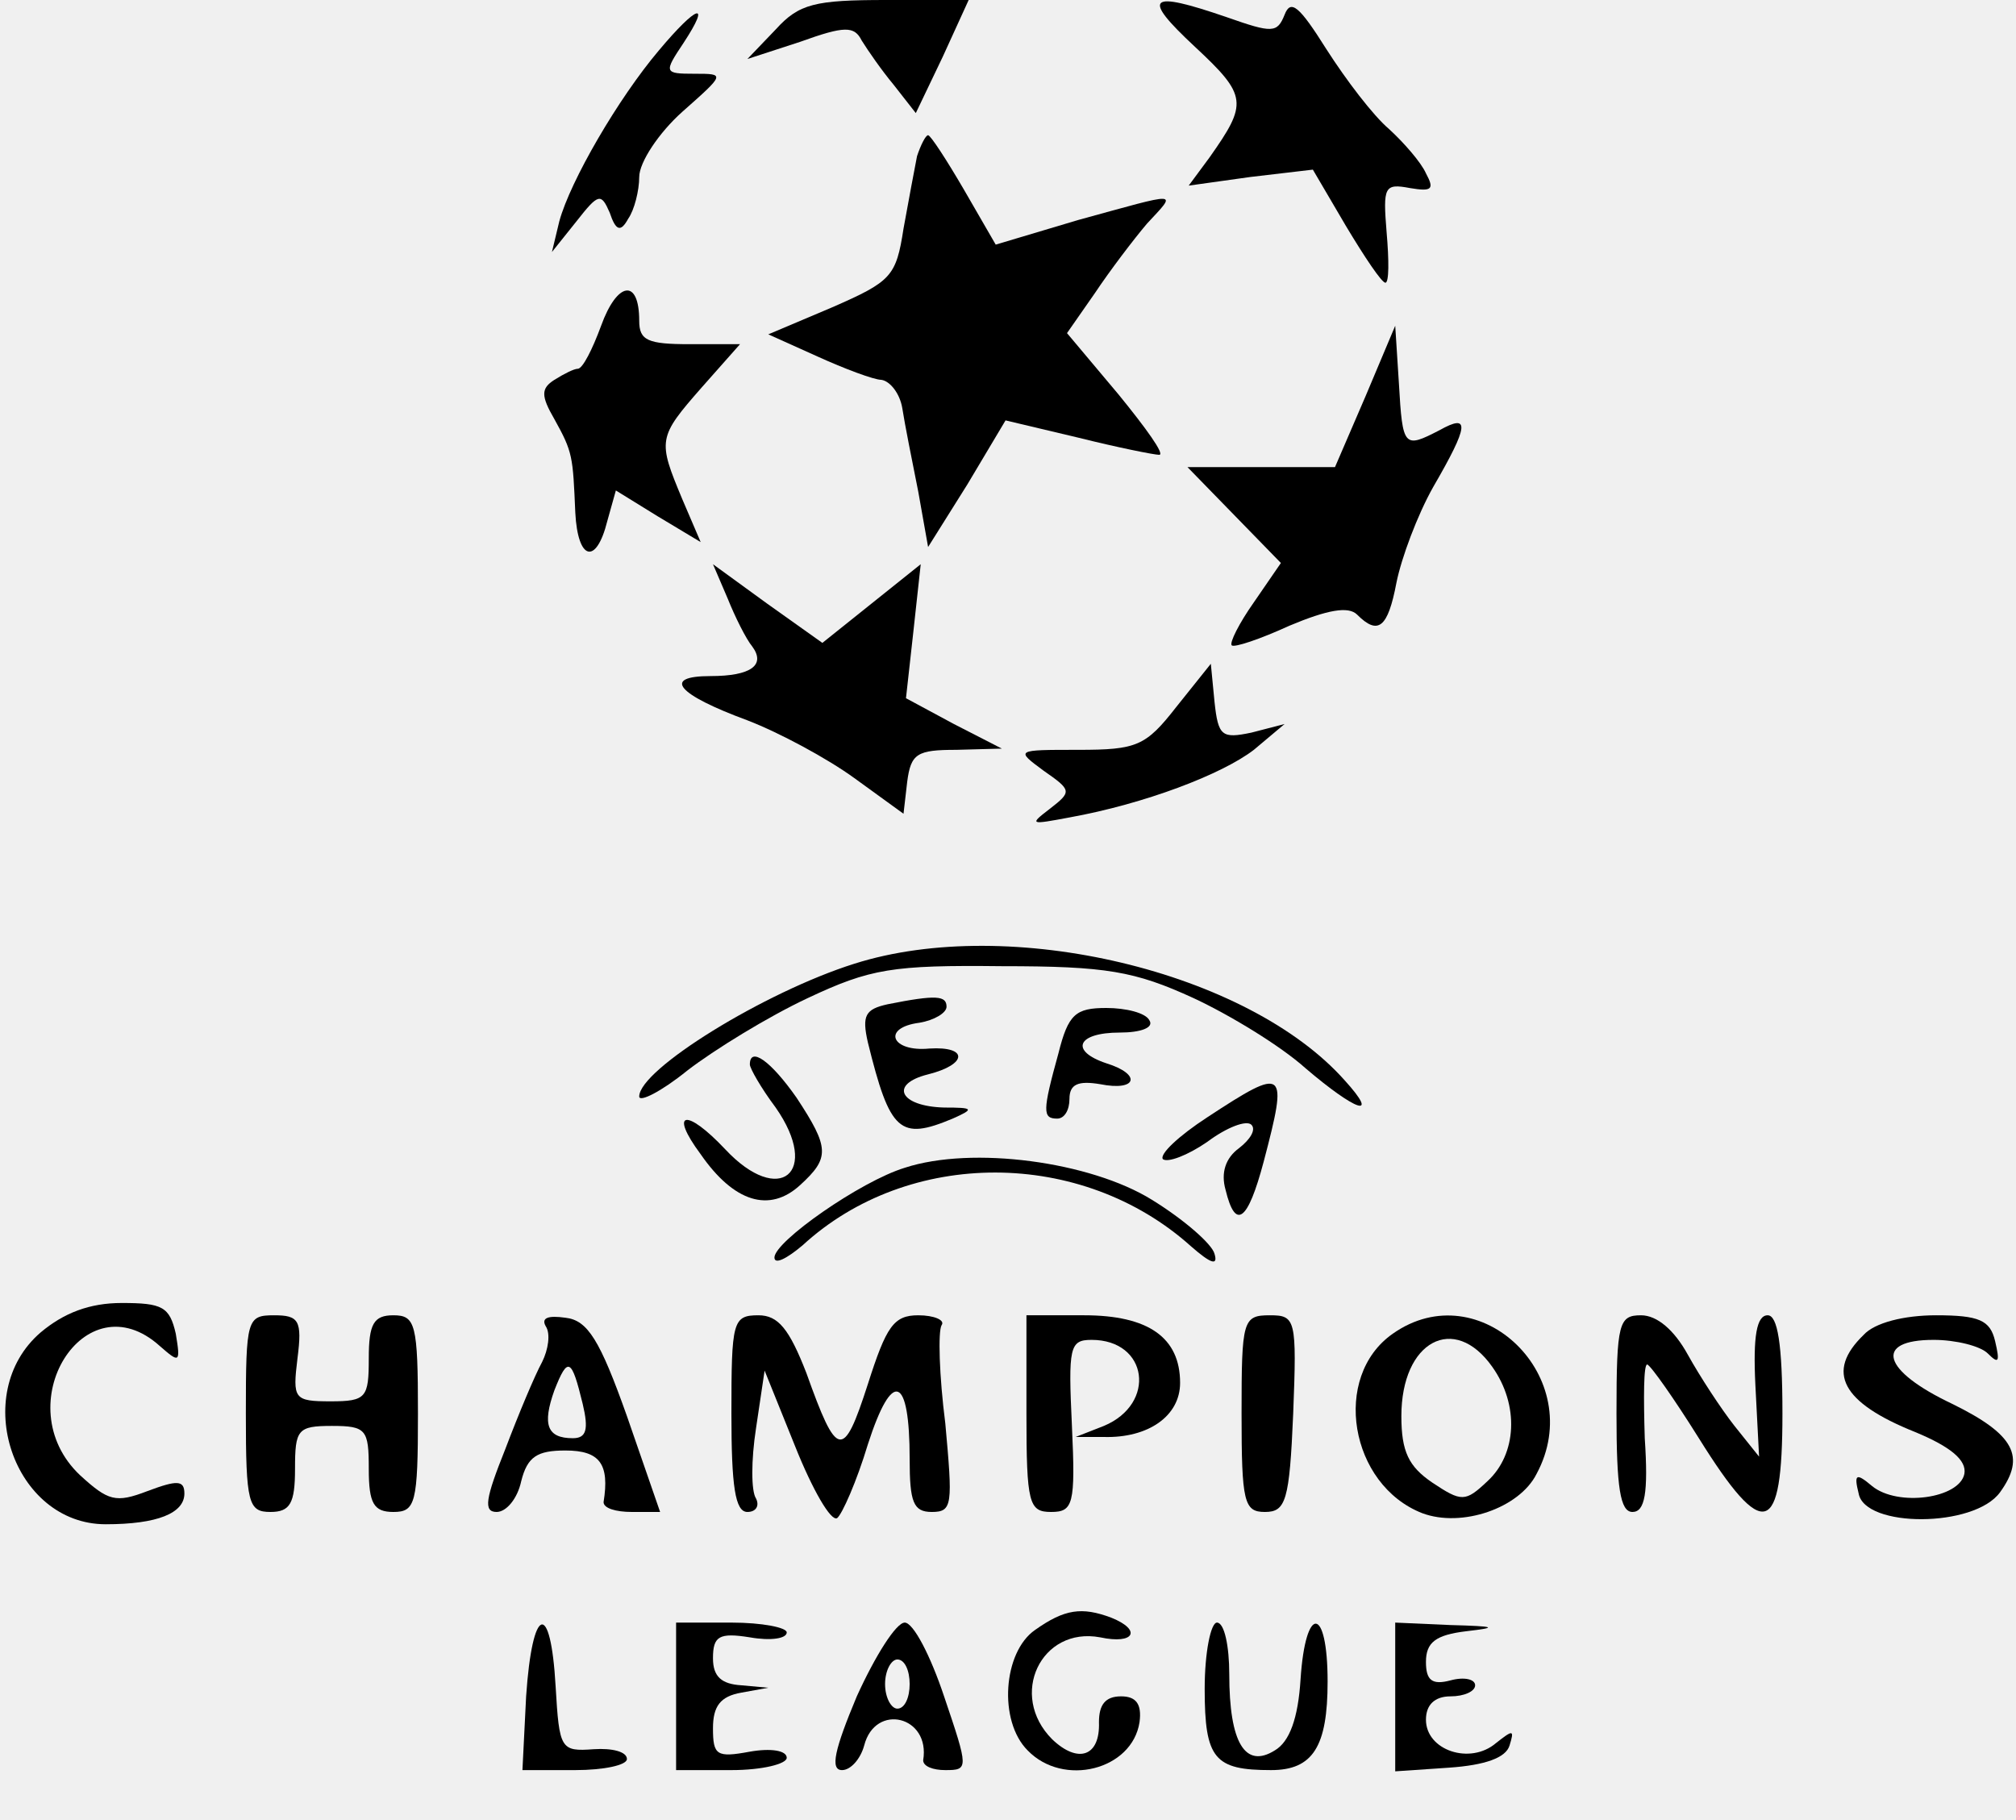
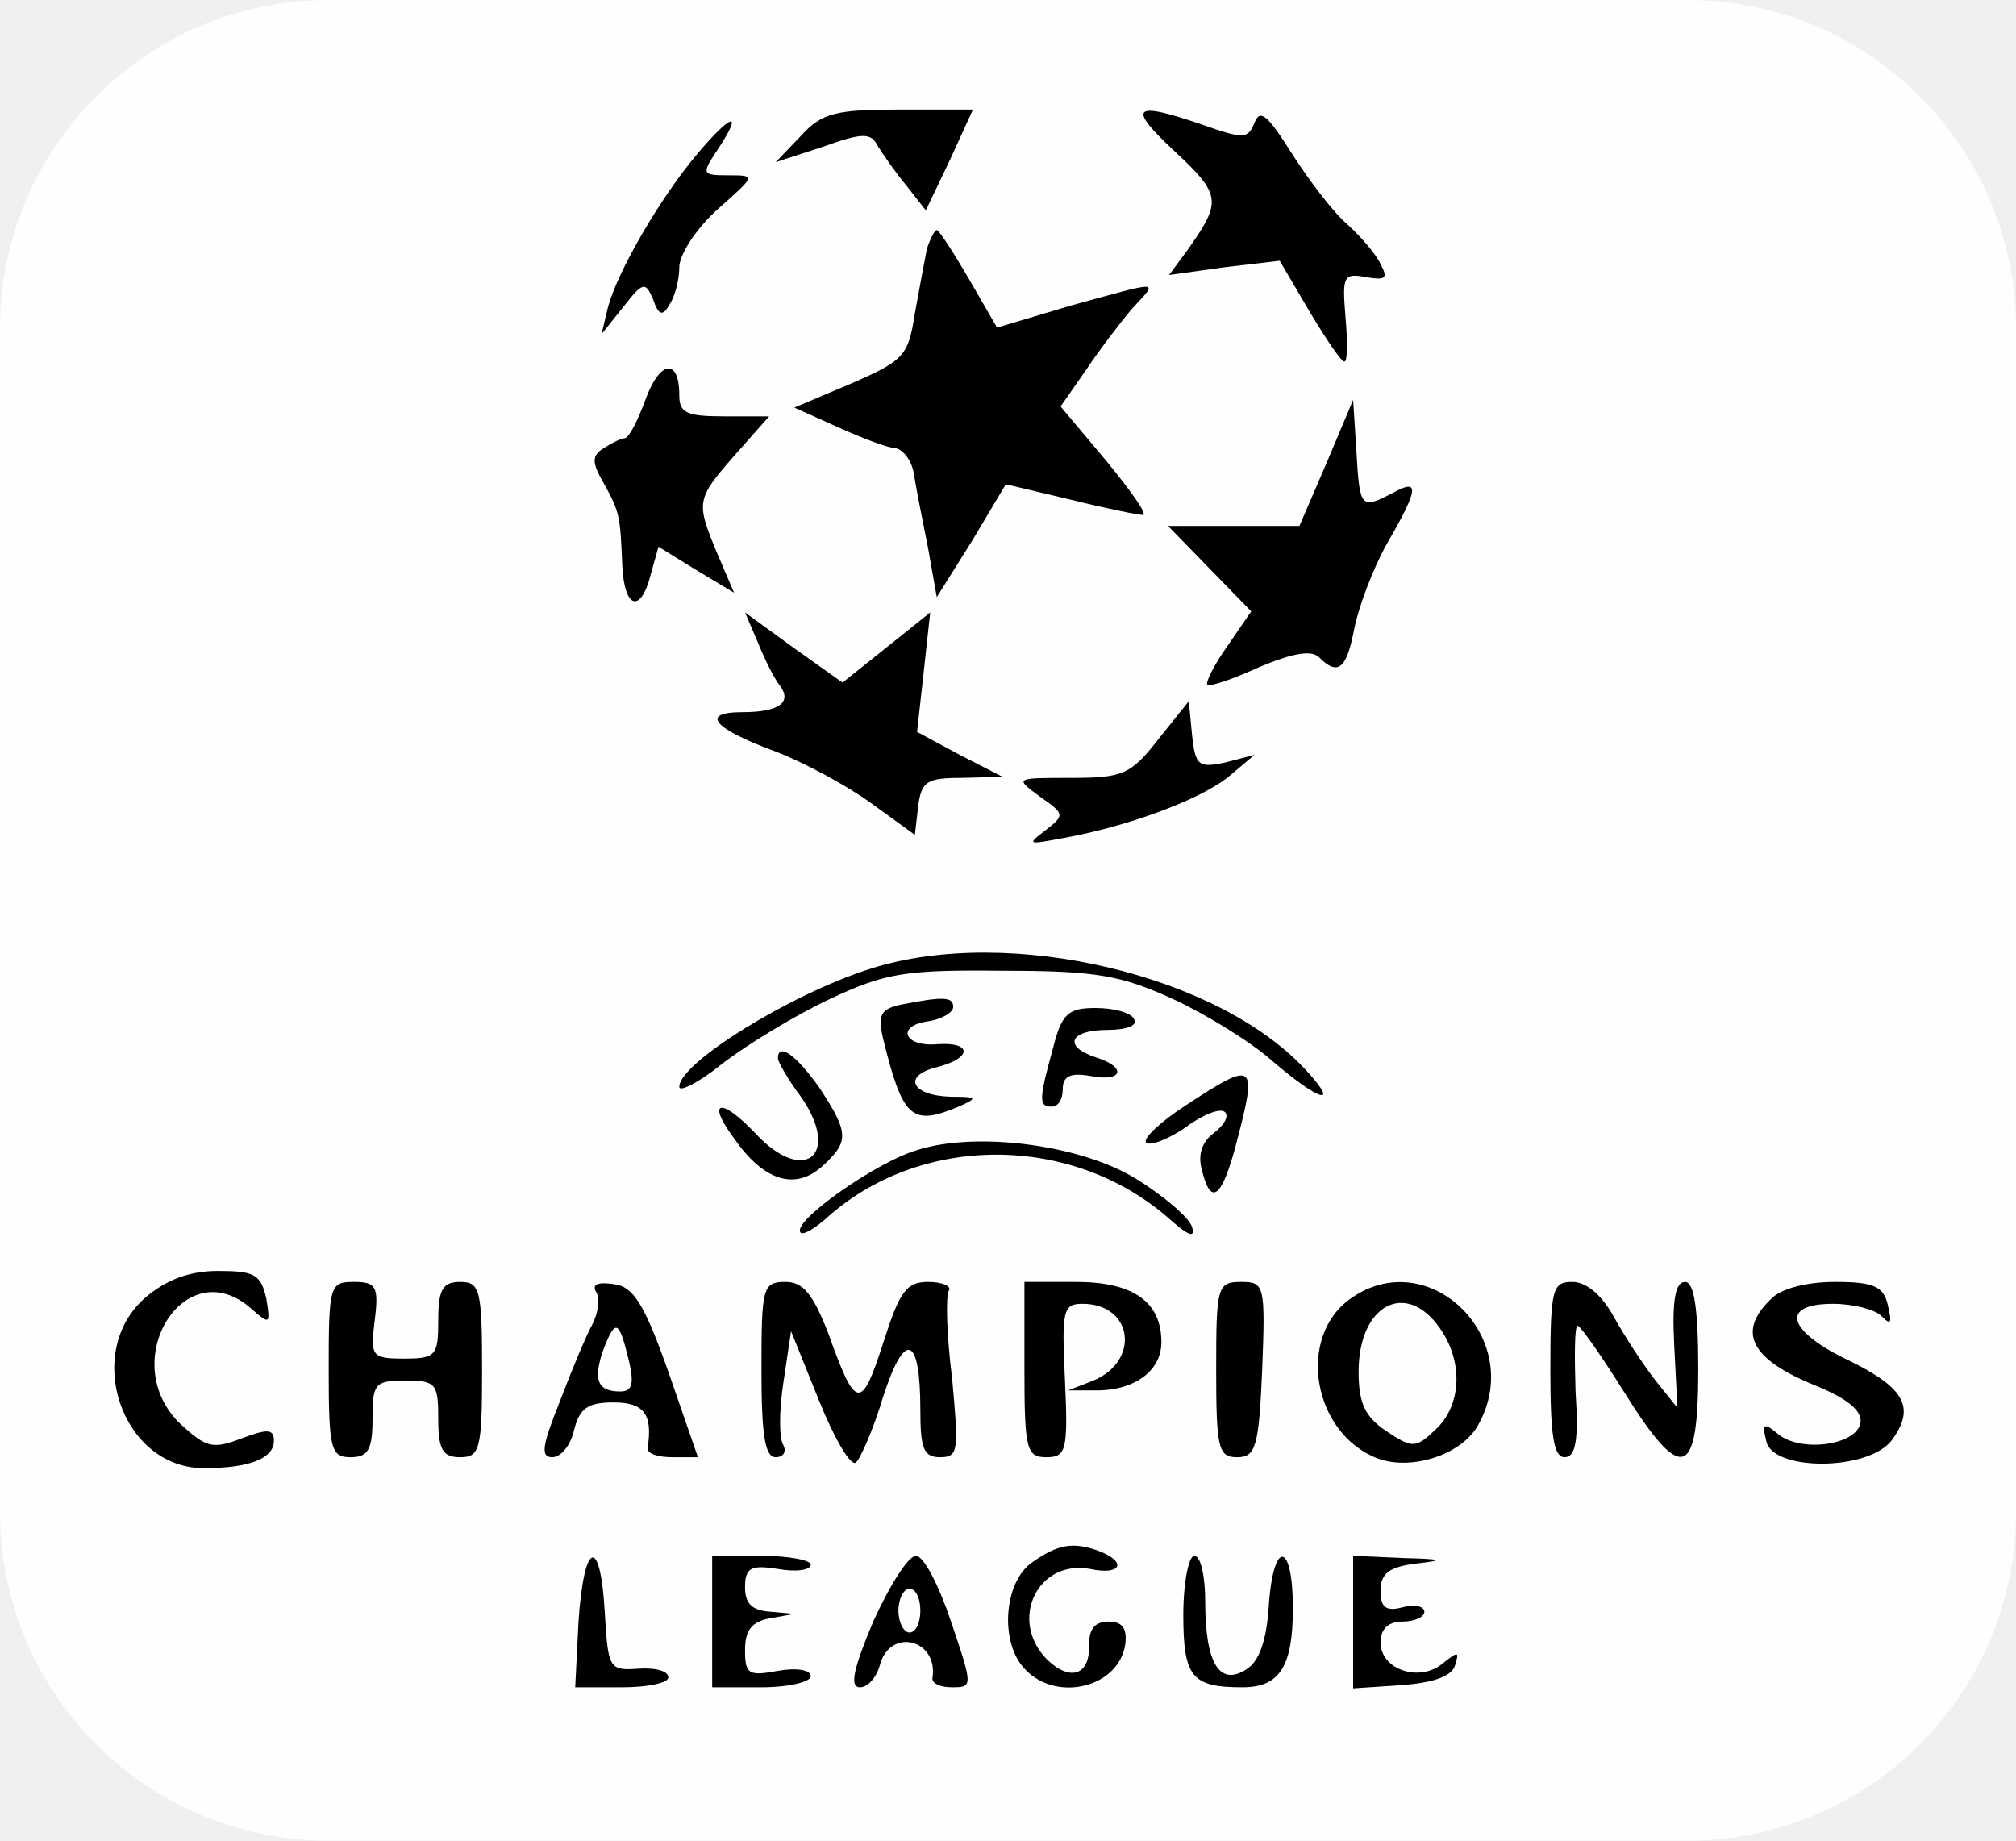
- <svg xmlns="http://www.w3.org/2000/svg" version="1.0" width="164pt" height="148pt" viewBox="0 0 164 148" preserveAspectRatio="xMidYMid meet">
+ <svg xmlns="http://www.w3.org/2000/svg" version="1.0" width="184pt" height="168pt" viewBox="-10 -10 184 168" preserveAspectRatio="xMidYMid meet">
+   <rect x="-10" y="-10" width="184" height="168" rx="30" fill="#ffffff" fill-opacity="0.93" />
  <g transform="translate(0,148) scale(0.1,-0.1)" fill="#000000" stroke="none">
    <path d="M631 1456 l-23 -24 43 14 c36 13 44 13 50 1 5 -8 16 -24 26 -36 l18 -23 22 46 21 46 -67 0 c-58 0 -71 -3 -90 -24z" />
    <path d="M972 1442 c43 -40 43 -46 12 -90 l-17 -23 50 7 51 6 27 -46 c15 -25 29 -46 32 -46 3 0 3 18 1 41 -3 37 -2 40 19 36 18 -3 20 -1 13 12 -4 9 -18 25 -30 36 -13 11 -35 40 -51 65 -22 35 -29 41 -34 28 -6 -15 -10 -15 -47 -2 -64 22 -70 17 -26 -24z" />
    <path d="M536 1439 c-33 -39 -72 -106 -81 -139 l-6 -25 20 25 c18 23 20 23 27 7 5 -15 9 -16 15 -5 5 7 9 23 9 34 0 12 16 36 35 53 35 31 35 31 10 31 -25 0 -25 1 -9 25 23 35 11 31 -20 -6z" />
    <path d="M746 1353 c-2 -10 -7 -37 -11 -59 -6 -39 -10 -43 -58 -64 l-52 -22 40 -18 c22 -10 46 -19 52 -19 7 -1 15 -11 17 -23 2 -13 8 -43 13 -68 l8 -45 32 51 31 52 59 -14 c32 -8 62 -14 66 -14 5 0 -11 22 -33 49 l-42 50 23 33 c12 18 31 43 42 56 25 27 28 26 -56 3 l-67 -20 -26 45 c-14 24 -27 44 -29 44 -2 0 -6 -8 -9 -17z" />
    <path d="M489 1215 c-7 -19 -15 -35 -19 -35 -3 0 -11 -4 -19 -9 -11 -7 -11 -13 0 -32 15 -27 15 -30 17 -76 2 -39 17 -43 26 -7 l7 25 34 -21 35 -21 -15 35 c-20 48 -20 50 16 91 l31 35 -41 0 c-34 0 -41 3 -41 19 0 35 -18 32 -31 -4z" />
    <path d="M1111 1158 l-25 -58 -60 0 -60 0 38 -39 38 -39 -22 -32 c-12 -17 -20 -33 -18 -35 2 -2 23 5 47 16 31 13 48 16 55 9 17 -17 25 -11 32 26 4 20 17 55 30 78 29 50 30 60 5 46 -29 -15 -30 -14 -33 38 l-3 47 -24 -57z" />
    <path d="M592 993 c6 -15 15 -33 20 -39 11 -15 -1 -24 -34 -24 -40 0 -27 -15 30 -36 26 -10 65 -31 87 -47 l40 -29 3 26 c3 23 8 26 40 26 l37 1 -39 20 -39 21 6 54 6 55 -40 -32 -40 -32 -45 32 -44 32 12 -28z" />
    <path d="M957 905 c-25 -32 -32 -35 -80 -35 -51 0 -51 0 -28 -17 23 -16 23 -17 5 -31 -17 -13 -16 -13 16 -7 61 11 124 35 150 55 l25 21 -27 -7 c-24 -5 -27 -3 -30 25 l-3 31 -28 -35z" />
    <path d="M695 696 c-73 -23 -175 -86 -175 -108 0 -5 18 4 39 21 22 17 66 44 98 59 51 24 69 27 158 26 85 0 108 -4 156 -26 30 -14 71 -39 91 -57 41 -35 61 -42 32 -10 -79 89 -273 135 -399 95z" />
    <path d="M722 663 c-18 -4 -21 -9 -16 -31 18 -73 26 -80 69 -62 18 8 17 9 -7 9 -36 1 -45 19 -13 27 32 8 33 23 1 21 -31 -3 -39 17 -8 21 12 2 22 8 22 13 0 9 -8 10 -48 2z" />
    <path d="M861 623 c-13 -47 -13 -53 -1 -53 6 0 10 7 10 16 0 12 7 15 25 12 30 -6 34 8 5 17 -30 10 -24 25 11 25 17 0 28 4 24 10 -3 6 -19 10 -35 10 -25 0 -31 -5 -39 -37z" />
    <path d="M610 614 c0 -3 9 -19 21 -35 37 -53 3 -81 -41 -34 -32 34 -46 31 -20 -4 27 -39 56 -48 81 -25 24 22 24 30 -3 71 -21 30 -38 42 -38 27z" />
    <path d="M982 571 c-23 -15 -39 -30 -36 -34 4 -3 20 3 36 14 16 12 32 18 36 14 4 -4 -1 -12 -10 -19 -11 -8 -15 -20 -11 -34 8 -33 18 -26 31 23 20 76 18 78 -46 36z" />
    <path d="M736 530 c-36 -11 -106 -60 -106 -73 0 -6 10 -1 23 10 86 79 227 79 316 -1 16 -14 22 -16 19 -6 -2 8 -25 28 -51 44 -50 31 -146 44 -201 26z" />
    <path d="M33 396 c-58 -50 -22 -156 53 -156 42 0 64 9 64 25 0 11 -6 11 -30 2 -26 -10 -32 -8 -55 13 -60 57 4 160 65 105 16 -14 17 -14 13 10 -5 22 -11 25 -44 25 -26 0 -47 -8 -66 -24z" />
    <path d="M200 330 c0 -73 2 -80 20 -80 16 0 20 7 20 35 0 32 2 35 30 35 28 0 30 -3 30 -35 0 -28 4 -35 20 -35 18 0 20 7 20 80 0 73 -2 80 -20 80 -16 0 -20 -7 -20 -35 0 -32 -2 -35 -31 -35 -30 0 -31 2 -27 35 4 31 1 35 -19 35 -22 0 -23 -3 -23 -80z" />
    <path d="M444 401 c4 -6 2 -19 -3 -29 -6 -11 -19 -42 -30 -71 -16 -40 -18 -51 -7 -51 8 0 17 11 20 25 5 20 13 25 36 25 28 0 36 -11 31 -42 0 -5 10 -8 23 -8 l23 0 -27 78 c-22 62 -32 78 -50 80 -14 2 -20 0 -16 -7z m30 -63 c5 -21 3 -28 -8 -28 -21 0 -25 11 -15 39 11 28 14 26 23 -11z" />
    <path d="M595 330 c0 -59 3 -80 13 -80 7 0 10 5 7 11 -4 6 -4 31 0 57 l7 47 25 -62 c14 -35 29 -61 34 -58 4 3 16 30 25 60 20 62 34 56 34 -12 0 -35 3 -43 18 -43 17 0 17 6 11 72 -5 39 -6 75 -3 80 3 4 -6 8 -19 8 -20 0 -26 -9 -41 -56 -20 -62 -25 -61 -50 9 -14 36 -23 47 -39 47 -21 0 -22 -5 -22 -80z" />
    <path d="M835 330 c0 -73 2 -80 20 -80 18 0 20 6 17 70 -3 64 -2 70 16 70 46 0 53 -52 10 -70 l-23 -9 23 0 c36 -1 62 17 62 44 0 37 -26 55 -78 55 l-47 0 0 -80z" />
    <path d="M1010 330 c0 -72 2 -80 19 -80 17 0 20 9 23 80 3 77 2 80 -19 80 -22 0 -23 -4 -23 -80z" />
    <path d="M1133 395 c-50 -35 -35 -123 24 -146 32 -12 79 4 93 32 42 78 -46 164 -117 114z m81 -27 c22 -31 20 -71 -4 -93 -18 -17 -21 -17 -45 -1 -19 13 -25 25 -25 54 0 61 43 84 74 40z" />
    <path d="M1315 330 c0 -60 3 -80 13 -80 10 0 13 15 10 60 -1 33 -1 60 2 60 3 -1 22 -28 42 -60 53 -85 68 -80 68 20 0 57 -4 80 -12 80 -9 0 -12 -17 -10 -57 l3 -58 -20 25 c-11 14 -28 40 -38 58 -11 20 -25 32 -38 32 -18 0 -20 -6 -20 -80z" />
    <path d="M1516 394 c-31 -30 -18 -55 42 -79 29 -12 42 -23 40 -34 -4 -20 -54 -27 -75 -10 -13 11 -15 10 -11 -6 5 -28 94 -28 115 1 21 29 12 47 -39 72 -57 27 -64 52 -15 52 18 0 38 -5 44 -11 9 -9 10 -7 6 10 -4 17 -13 21 -48 21 -26 0 -50 -6 -59 -16z" />
    <path d="M842 154 c-26 -18 -30 -74 -6 -98 29 -30 85 -16 91 23 2 15 -3 21 -15 21 -13 0 -18 -7 -18 -21 1 -28 -17 -34 -38 -14 -36 36 -9 92 39 83 28 -6 34 6 9 16 -24 9 -38 7 -62 -10z" />
    <path d="M428 100 l-3 -60 43 0 c23 0 42 4 42 9 0 6 -12 9 -27 8 -27 -2 -28 0 -31 51 -4 71 -19 66 -24 -8z" />
    <path d="M550 100 l0 -60 45 0 c25 0 45 5 45 10 0 6 -13 8 -30 5 -27 -5 -30 -3 -30 19 0 18 6 26 23 29 l22 4 -22 2 c-16 1 -23 7 -23 22 0 18 5 21 30 17 17 -3 30 -1 30 4 0 4 -20 8 -45 8 l-45 0 0 -60z" />
    <path d="M697 100 c-18 -43 -22 -60 -12 -60 7 0 15 9 18 20 9 35 54 24 48 -12 0 -5 8 -8 18 -8 19 0 19 1 -1 60 -11 33 -25 60 -32 60 -7 0 -24 -27 -39 -60z m43 10 c0 -11 -4 -20 -10 -20 -5 0 -10 9 -10 20 0 11 5 20 10 20 6 0 10 -9 10 -20z" />
    <path d="M980 106 c0 -57 8 -66 54 -66 34 0 46 19 46 72 0 62 -18 63 -22 2 -2 -32 -9 -51 -21 -58 -24 -15 -37 6 -37 62 0 23 -4 42 -10 42 -5 0 -10 -24 -10 -54z" />
    <path d="M1135 100 l0 -61 44 3 c29 2 46 8 49 18 4 13 3 13 -11 2 -21 -18 -57 -6 -57 19 0 12 7 19 20 19 11 0 20 4 20 9 0 5 -9 7 -20 4 -15 -4 -20 0 -20 15 0 16 8 22 33 25 26 3 24 4 -13 5 l-45 2 0 -60z" />
  </g>
</svg>
